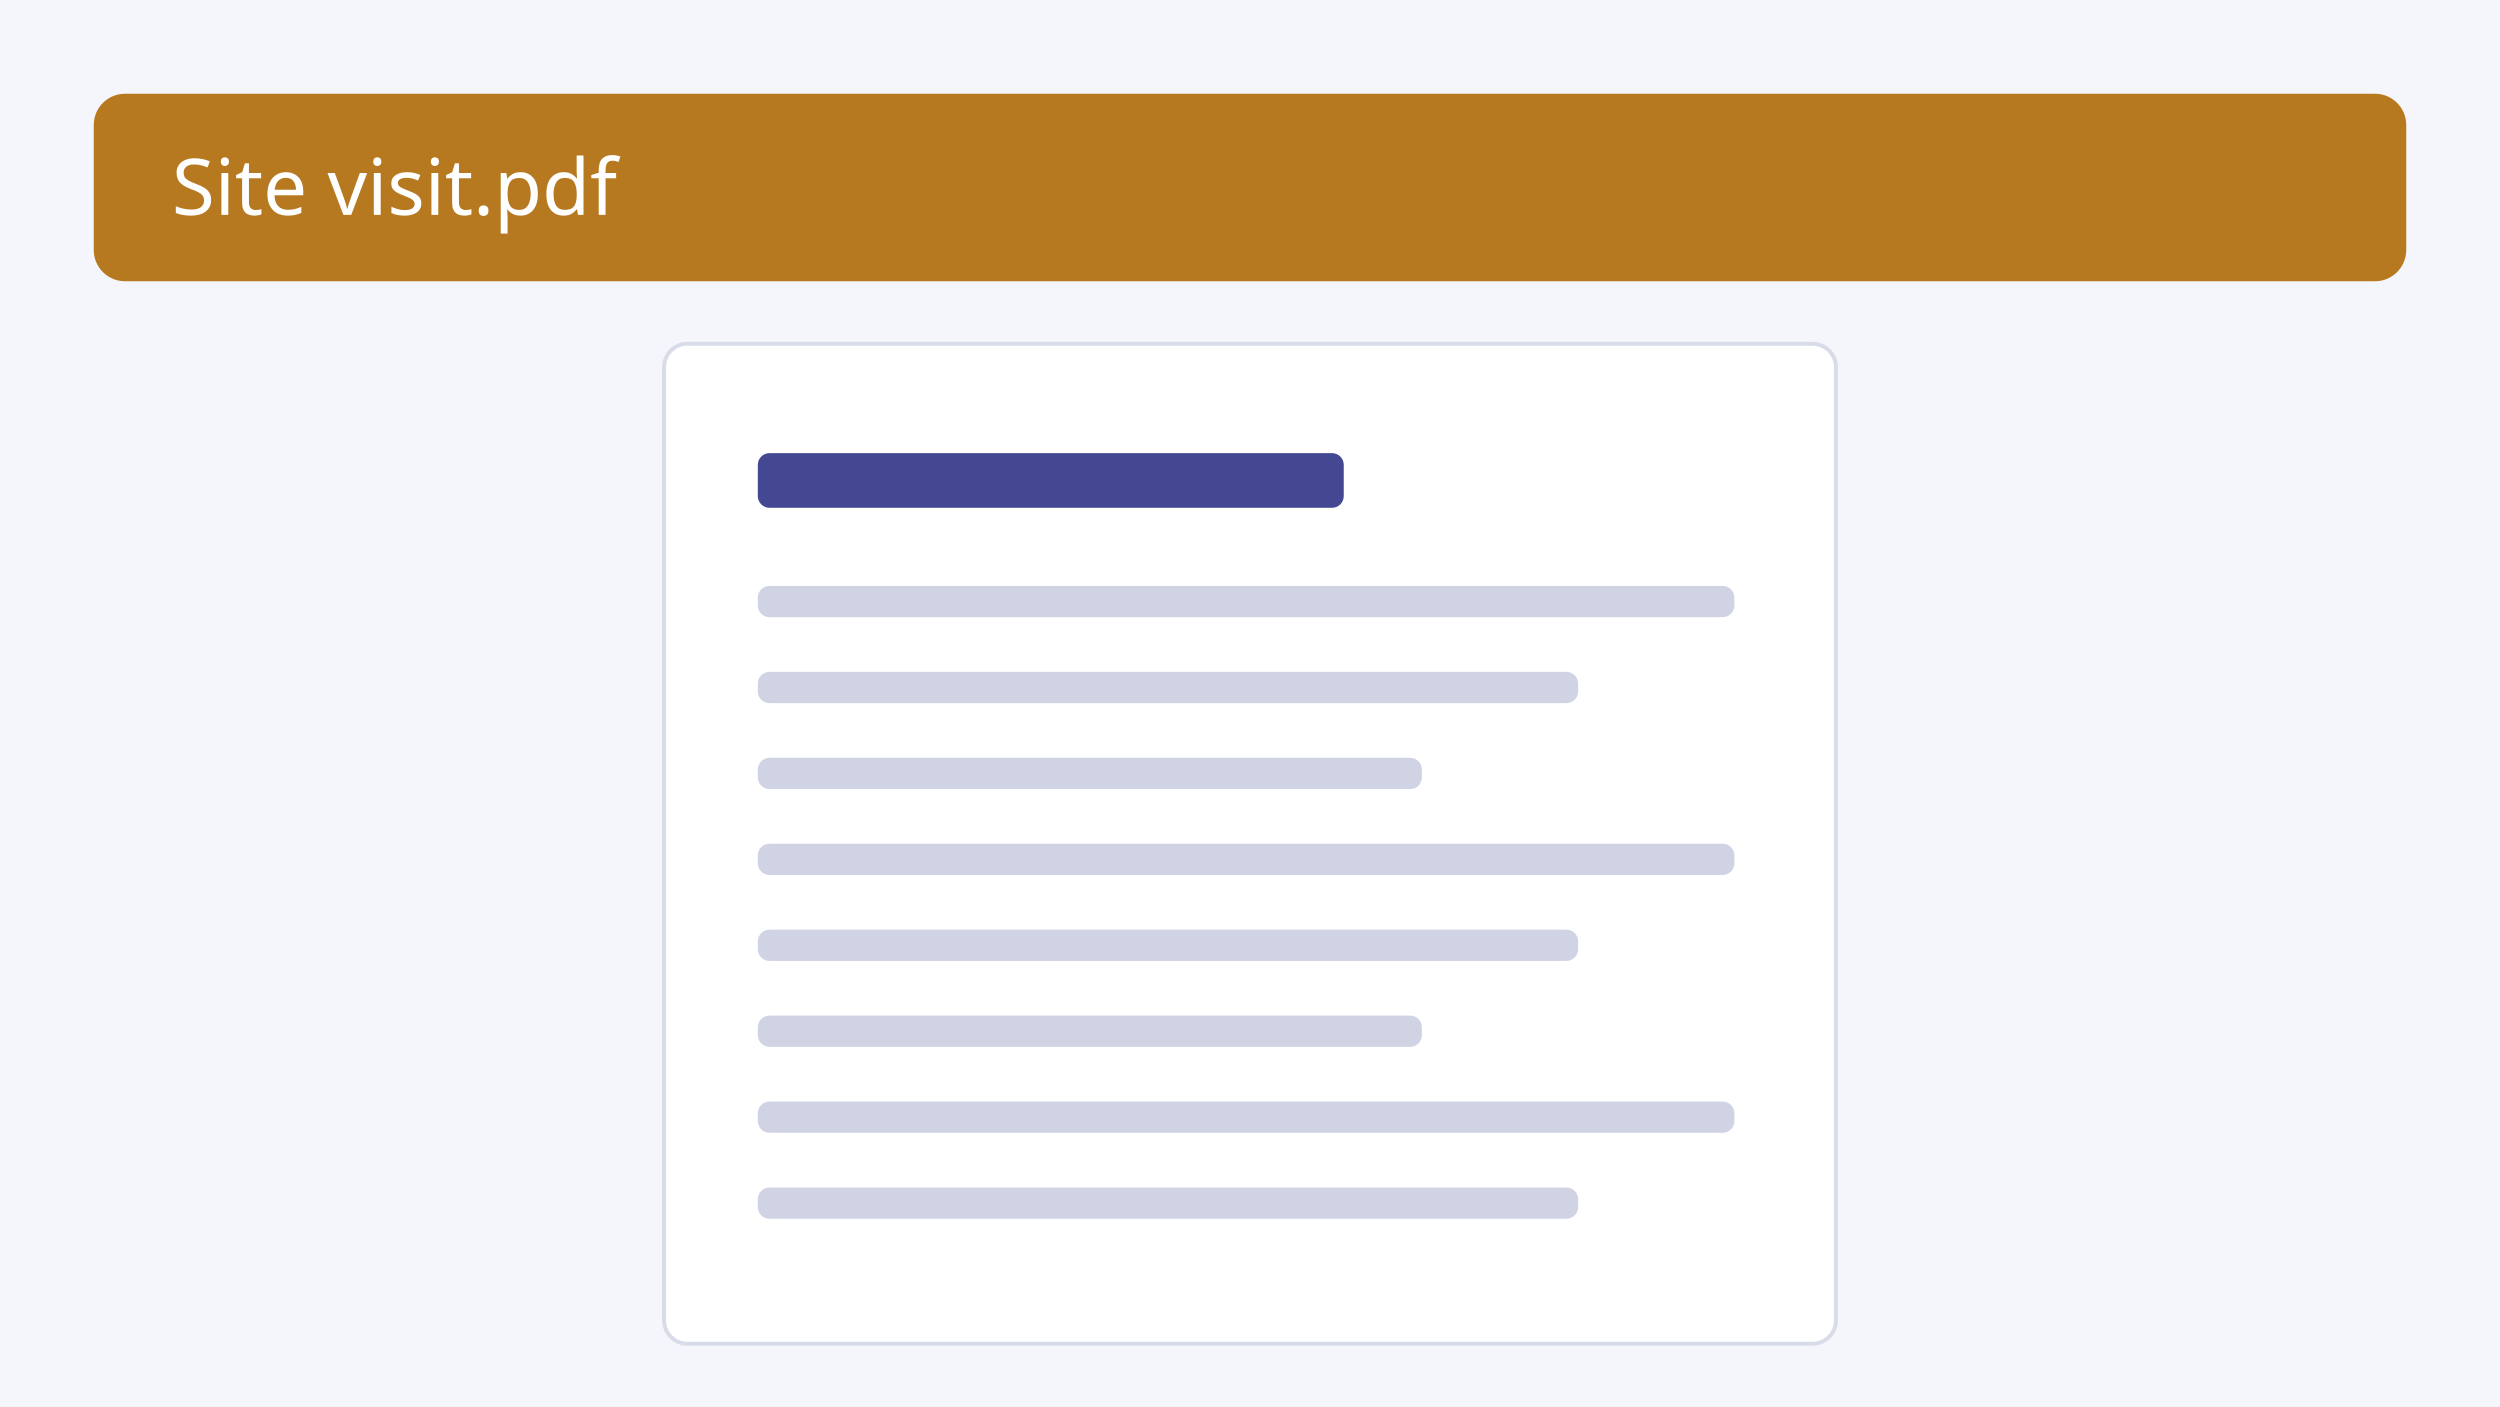
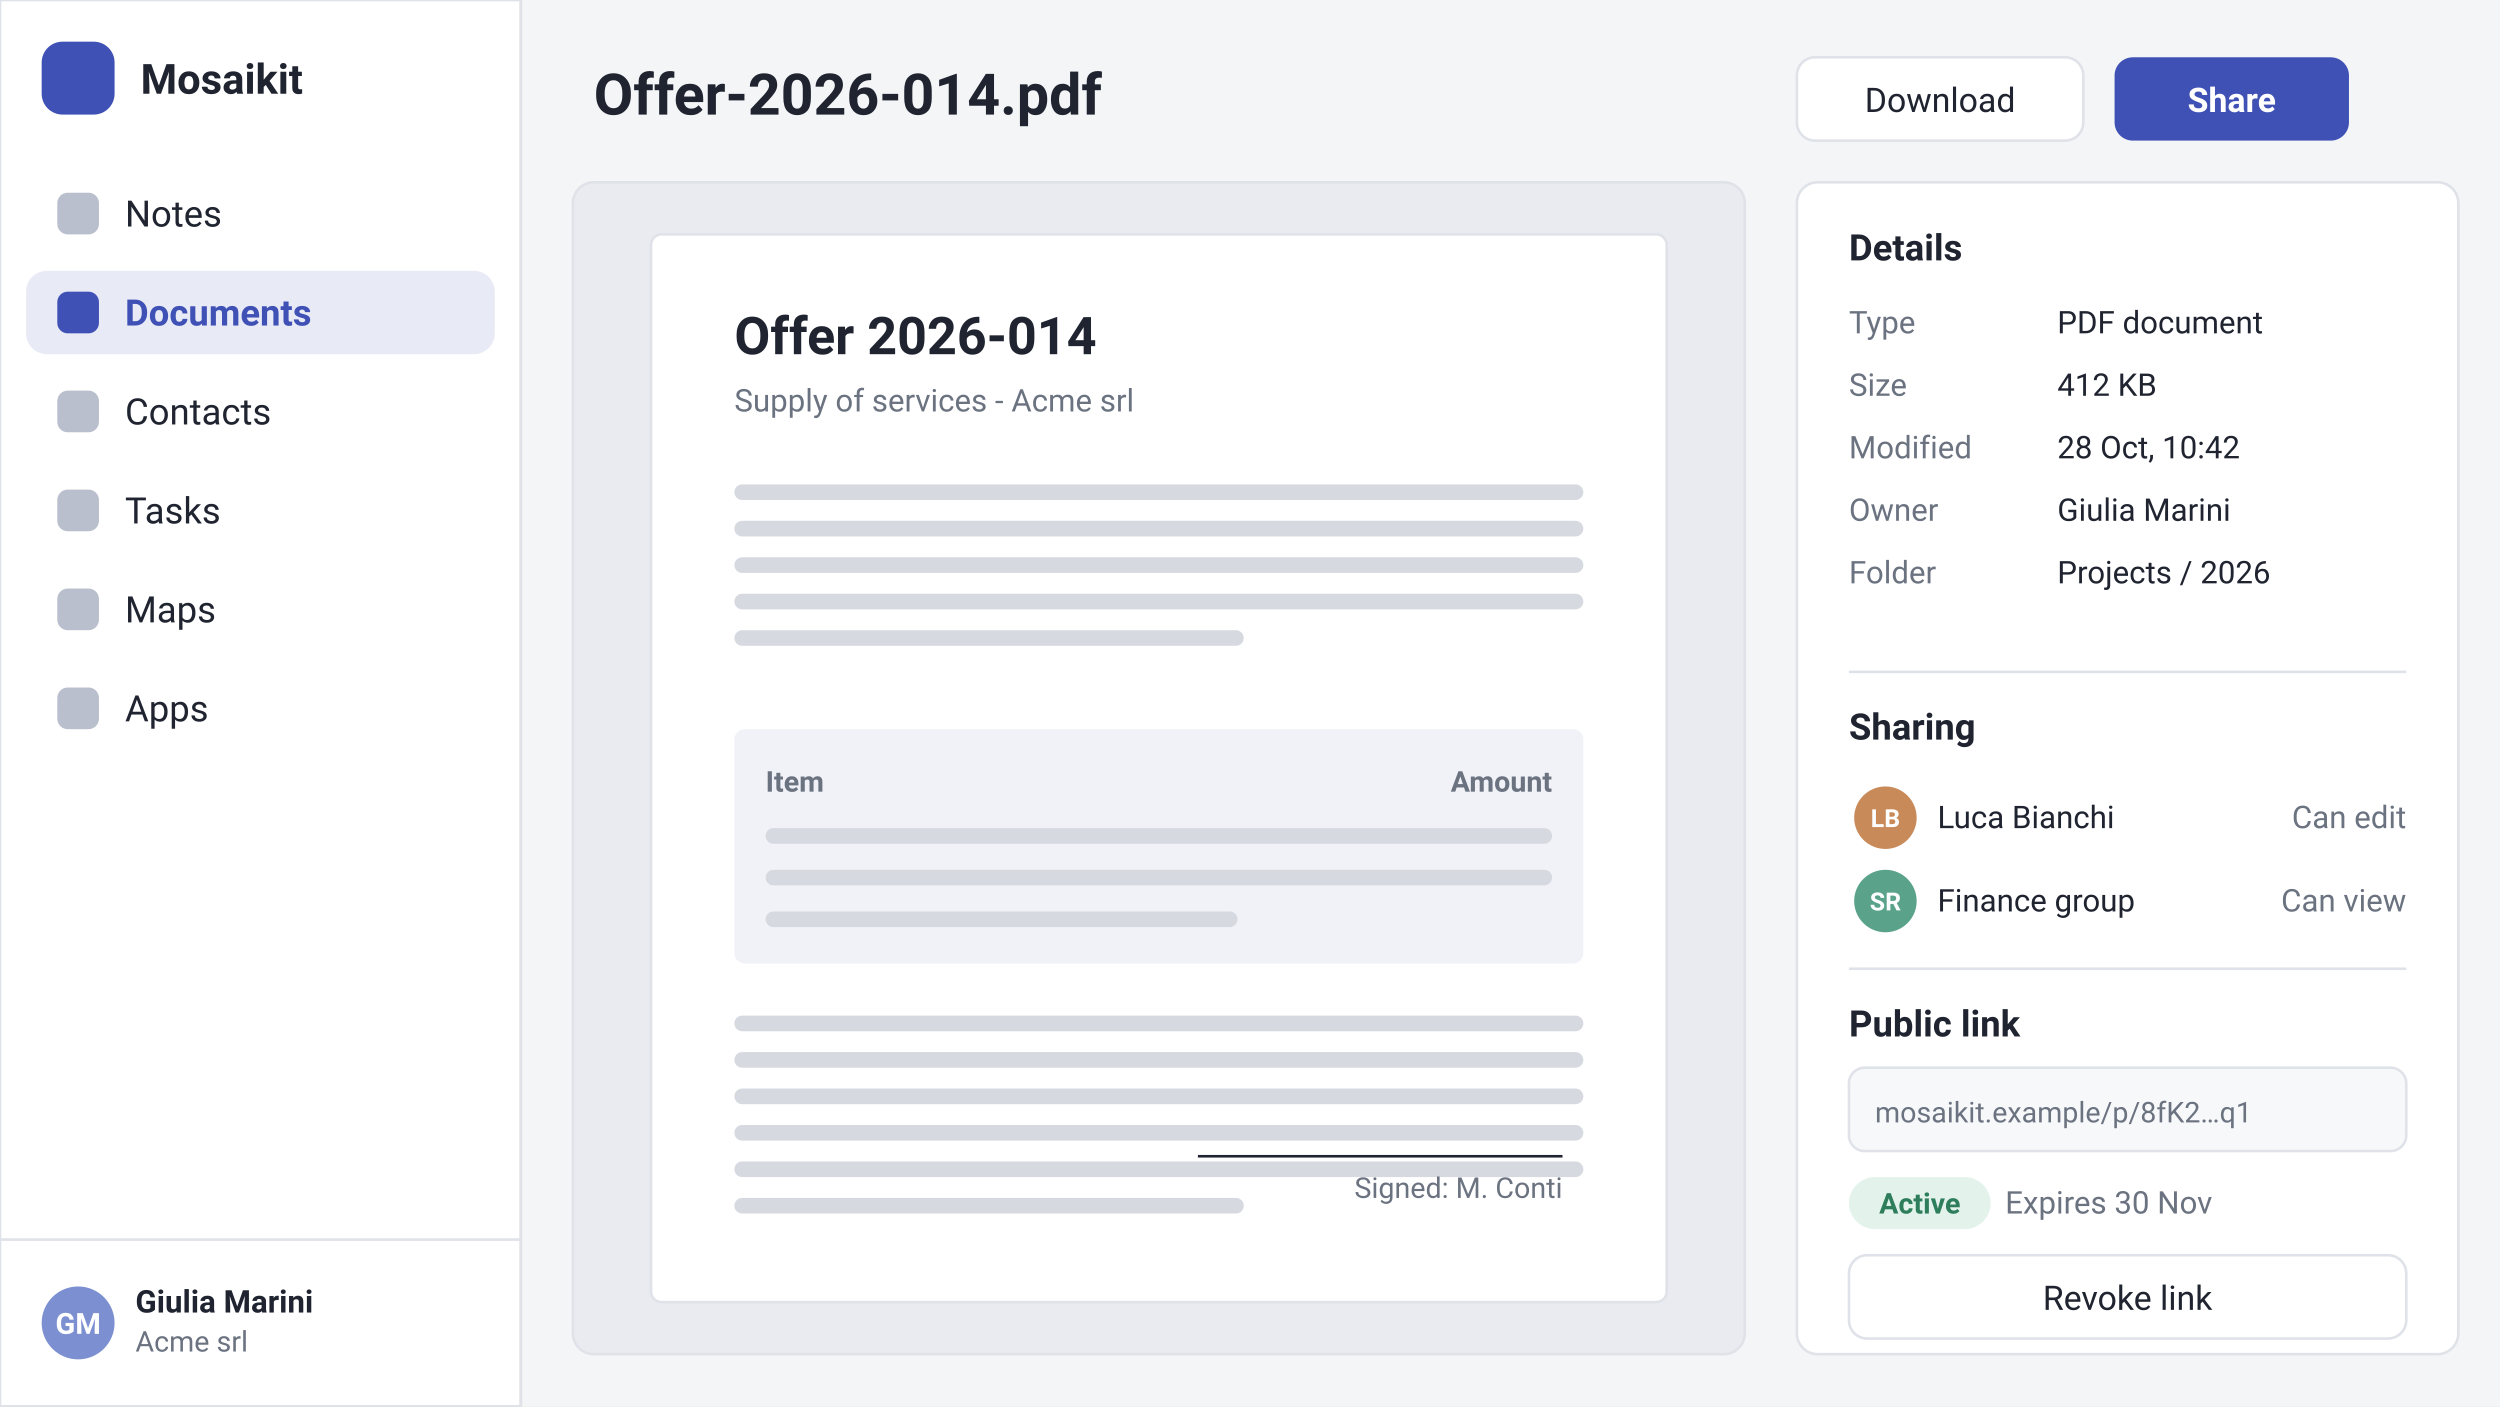
- <svg xmlns="http://www.w3.org/2000/svg" viewBox="0 0 640 360" role="img" aria-label="Preview of a file">
-   <rect width="640" height="360" fill="#f5f6fb" />
-   <rect x="24" y="24" width="592" height="48" rx="8" fill="#b7791f" />
-   <text x="44" y="55" font-family="sans-serif" font-size="20" fill="#fff">Site visit.pdf</text>
-   <rect x="170" y="88" width="300" height="256" rx="6" fill="#fff" stroke="#d8dbe8" />
-   <rect x="194" y="116" width="150" height="14" rx="3" fill="#444791" />
-   <rect x="194" y="150" width="250" height="8" rx="3" fill="#cfd3e4" />
-   <rect x="194" y="172" width="210" height="8" rx="3" fill="#cfd3e4" />
-   <rect x="194" y="194" width="170" height="8" rx="3" fill="#cfd3e4" />
-   <rect x="194" y="216" width="250" height="8" rx="3" fill="#cfd3e4" />
-   <rect x="194" y="238" width="210" height="8" rx="3" fill="#cfd3e4" />
-   <rect x="194" y="260" width="170" height="8" rx="3" fill="#cfd3e4" />
-   <rect x="194" y="282" width="250" height="8" rx="3" fill="#cfd3e4" />
-   <rect x="194" y="304" width="210" height="8" rx="3" fill="#cfd3e4" />
+ <svg xmlns="http://www.w3.org/2000/svg" viewBox="0 0 960 540" role="img" aria-label="Documents: preview, sharing and public link" font-family="Segoe UI, Roboto, Helvetica, Arial, sans-serif">
+   <rect width="960" height="540" fill="#f4f5f7" />
+   <rect x="0" y="0" width="200" height="540" rx="0" fill="#ffffff" stroke="#dfe2e8" />
+   <rect x="16" y="16" width="28" height="28" rx="8" fill="#3f51b5" />
+   <text x="54" y="36" font-size="16" fill="#1f2430" font-weight="600">Mosaikit</text>
+   <rect x="22" y="74" width="16" height="16" rx="4" fill="#b9bfcc" />
+   <text x="48" y="87" font-size="14" fill="#1f2430">Notes</text>
+   <rect x="10" y="104" width="180" height="32" rx="8" fill="#e8eaf6" />
+   <rect x="22" y="112" width="16" height="16" rx="4" fill="#3f51b5" />
+   <text x="48" y="125" font-size="14" fill="#3f51b5" font-weight="600">Documents</text>
+   <rect x="22" y="150" width="16" height="16" rx="4" fill="#b9bfcc" />
+   <text x="48" y="163" font-size="14" fill="#1f2430">Contacts</text>
+   <rect x="22" y="188" width="16" height="16" rx="4" fill="#b9bfcc" />
+   <text x="48" y="201" font-size="14" fill="#1f2430">Tasks</text>
+   <rect x="22" y="226" width="16" height="16" rx="4" fill="#b9bfcc" />
+   <text x="48" y="239" font-size="14" fill="#1f2430">Maps</text>
+   <rect x="22" y="264" width="16" height="16" rx="4" fill="#b9bfcc" />
+   <text x="48" y="277" font-size="14" fill="#1f2430">Apps</text>
+   <line x1="0" y1="476" x2="200" y2="476" stroke="#dfe2e8" stroke-width="1" />
+   <circle cx="30" cy="508" r="14" fill="#7b8fd1" />
+   <text x="30" y="512.2" font-size="11.2" fill="#fff" font-weight="600" text-anchor="middle">GM</text>
+   <text x="52" y="504" font-size="12" fill="#1f2430" font-weight="600">Giulia Marini</text>
+   <text x="52" y="519" font-size="11" fill="#6b7280">Acme srl</text>
+   <line x1="200" y1="0" x2="200" y2="540" stroke="#dfe2e8" stroke-width="1" />
+   <text x="228" y="44" font-size="22" fill="#1f2430" font-weight="600">Offer-2026-014.pdf</text>
+   <rect x="690" y="22" width="110" height="32" rx="7" fill="#ffffff" stroke="#dfe2e8" />
+   <text x="745" y="43" font-size="13" fill="#1f2430" text-anchor="middle">Download</text>
+   <rect x="812" y="22" width="90" height="32" rx="7" fill="#3f51b5" />
+   <text x="857" y="43" font-size="13" fill="#fff" font-weight="600" text-anchor="middle">Share</text>
+   <rect x="220" y="70" width="450" height="450" rx="8" fill="#e9ebf0" stroke="#dfe2e8" />
+   <rect x="250" y="90" width="390" height="410" rx="4" fill="#fff" stroke="#dfe2e8" />
+   <text x="282" y="136" font-size="20" fill="#1f2430" font-weight="600">Offer 2026-014</text>
+   <text x="282" y="158" font-size="12" fill="#6b7280">Supply of services - Acme srl</text>
+   <rect x="282" y="186" width="326" height="6" rx="3" fill="#d6d9e0" />
+   <rect x="282" y="200" width="326" height="6" rx="3" fill="#d6d9e0" />
+   <rect x="282" y="214" width="326" height="6" rx="3" fill="#d6d9e0" />
+   <rect x="282" y="228" width="326" height="6" rx="3" fill="#d6d9e0" />
+   <rect x="282" y="242" width="195.6" height="6" rx="3" fill="#d6d9e0" />
+   <rect x="282" y="280" width="326" height="90" rx="4" fill="#f0f2f7" />
+   <text x="294" y="304" font-size="11" fill="#6b7280" font-weight="600">Item</text>
+   <text x="596" y="304" font-size="11" fill="#6b7280" font-weight="600" text-anchor="end">Amount</text>
+   <rect x="294" y="318" width="302" height="6" rx="3" fill="#d6d9e0" />
+   <rect x="294" y="334" width="302" height="6" rx="3" fill="#d6d9e0" />
+   <rect x="294" y="350" width="181.2" height="6" rx="3" fill="#d6d9e0" />
+   <rect x="282" y="390" width="326" height="6" rx="3" fill="#d6d9e0" />
+   <rect x="282" y="404" width="326" height="6" rx="3" fill="#d6d9e0" />
+   <rect x="282" y="418" width="326" height="6" rx="3" fill="#d6d9e0" />
+   <rect x="282" y="432" width="326" height="6" rx="3" fill="#d6d9e0" />
+   <rect x="282" y="446" width="326" height="6" rx="3" fill="#d6d9e0" />
+   <rect x="282" y="460" width="195.6" height="6" rx="3" fill="#d6d9e0" />
+   <line x1="460" y1="444" x2="600" y2="444" stroke="#1f2430" stroke-width="1" />
+   <text x="600" y="460" font-size="11" fill="#6b7280" text-anchor="end">Signed: M. Conti</text>
+   <rect x="690" y="70" width="254" height="450" rx="8" fill="#ffffff" stroke="#dfe2e8" />
+   <text x="710" y="100" font-size="14" fill="#1f2430" font-weight="600">Details</text>
+   <text x="710" y="128" font-size="12" fill="#6b7280">Type</text>
+   <text x="790" y="128" font-size="12" fill="#1f2430">PDF document</text>
+   <text x="710" y="152" font-size="12" fill="#6b7280">Size</text>
+   <text x="790" y="152" font-size="12" fill="#1f2430">412 KB</text>
+   <text x="710" y="176" font-size="12" fill="#6b7280">Modified</text>
+   <text x="790" y="176" font-size="12" fill="#1f2430">28 Oct, 10:42</text>
+   <text x="710" y="200" font-size="12" fill="#6b7280">Owner</text>
+   <text x="790" y="200" font-size="12" fill="#1f2430">Giulia Marini</text>
+   <text x="710" y="224" font-size="12" fill="#6b7280">Folder</text>
+   <text x="790" y="224" font-size="12" fill="#1f2430">Projects / 2026</text>
+   <line x1="710" y1="258" x2="924" y2="258" stroke="#dfe2e8" stroke-width="1" />
+   <text x="710" y="284" font-size="14" fill="#1f2430" font-weight="600">Sharing</text>
+   <circle cx="724" cy="314" r="12" fill="#c98a5a" />
+   <text x="724" y="317.6" font-size="9.6" fill="#fff" font-weight="600" text-anchor="middle">LB</text>
+   <text x="744" y="318" font-size="12" fill="#1f2430">Luca Bianchi</text>
+   <text x="924" y="318" font-size="12" fill="#6b7280" text-anchor="end">Can edit</text>
+   <circle cx="724" cy="346" r="12" fill="#5aa38a" />
+   <text x="724" y="349.6" font-size="9.6" fill="#fff" font-weight="600" text-anchor="middle">SR</text>
+   <text x="744" y="350" font-size="12" fill="#1f2430">Finance group</text>
+   <text x="924" y="350" font-size="12" fill="#6b7280" text-anchor="end">Can view</text>
+   <line x1="710" y1="372" x2="924" y2="372" stroke="#dfe2e8" stroke-width="1" />
+   <text x="710" y="398" font-size="14" fill="#1f2430" font-weight="600">Public link</text>
+   <rect x="710" y="410" width="214" height="32" rx="6" fill="#f7f8fa" stroke="#dfe2e8" />
+   <text x="720" y="431" font-size="11" fill="#6b7280">mosaikit.example/p/8fK2…q1</text>
+   <rect x="710" y="452" width="54.4" height="20" rx="10" fill="#e3f3ec" />
+   <text x="737.2" y="466" font-size="11" fill="#2e7d5b" font-weight="600" text-anchor="middle">Active</text>
+   <text x="770" y="466" font-size="12" fill="#6b7280">Expires 30 Nov</text>
+   <rect x="710" y="482" width="214" height="32" rx="7" fill="#ffffff" stroke="#dfe2e8" />
+   <text x="817" y="503" font-size="13" fill="#1f2430" text-anchor="middle">Revoke link</text>
</svg>
